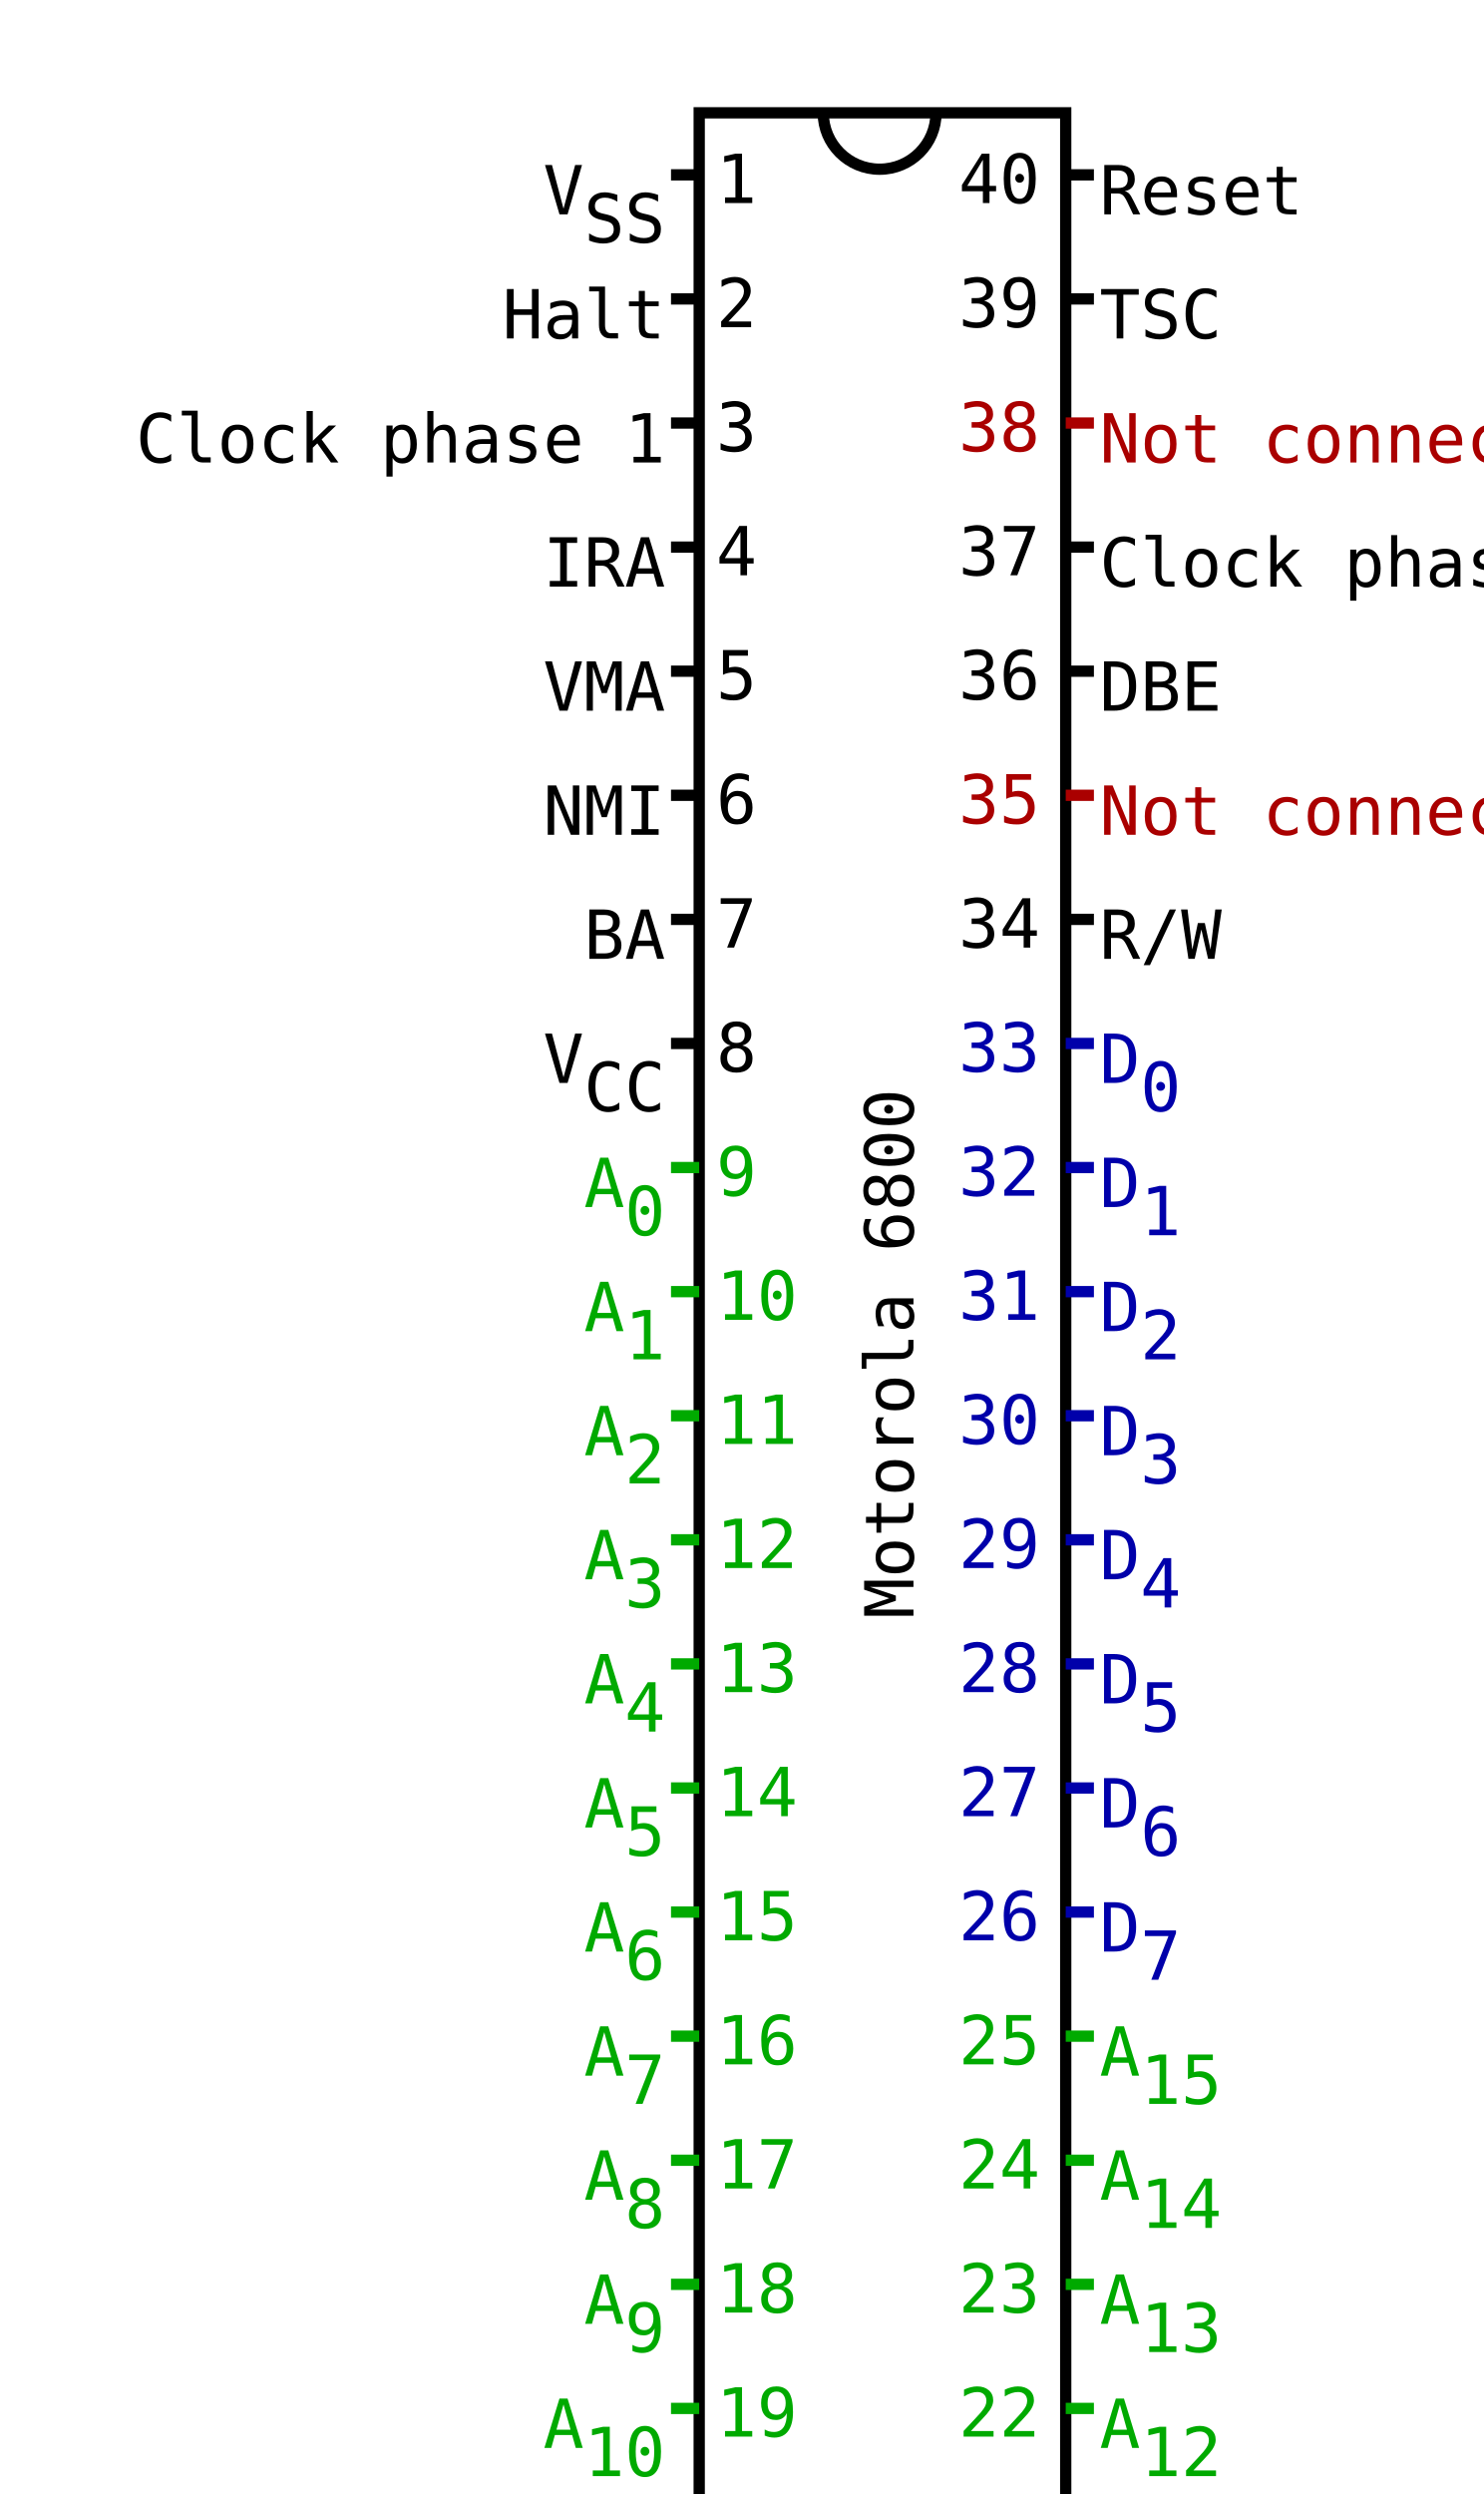
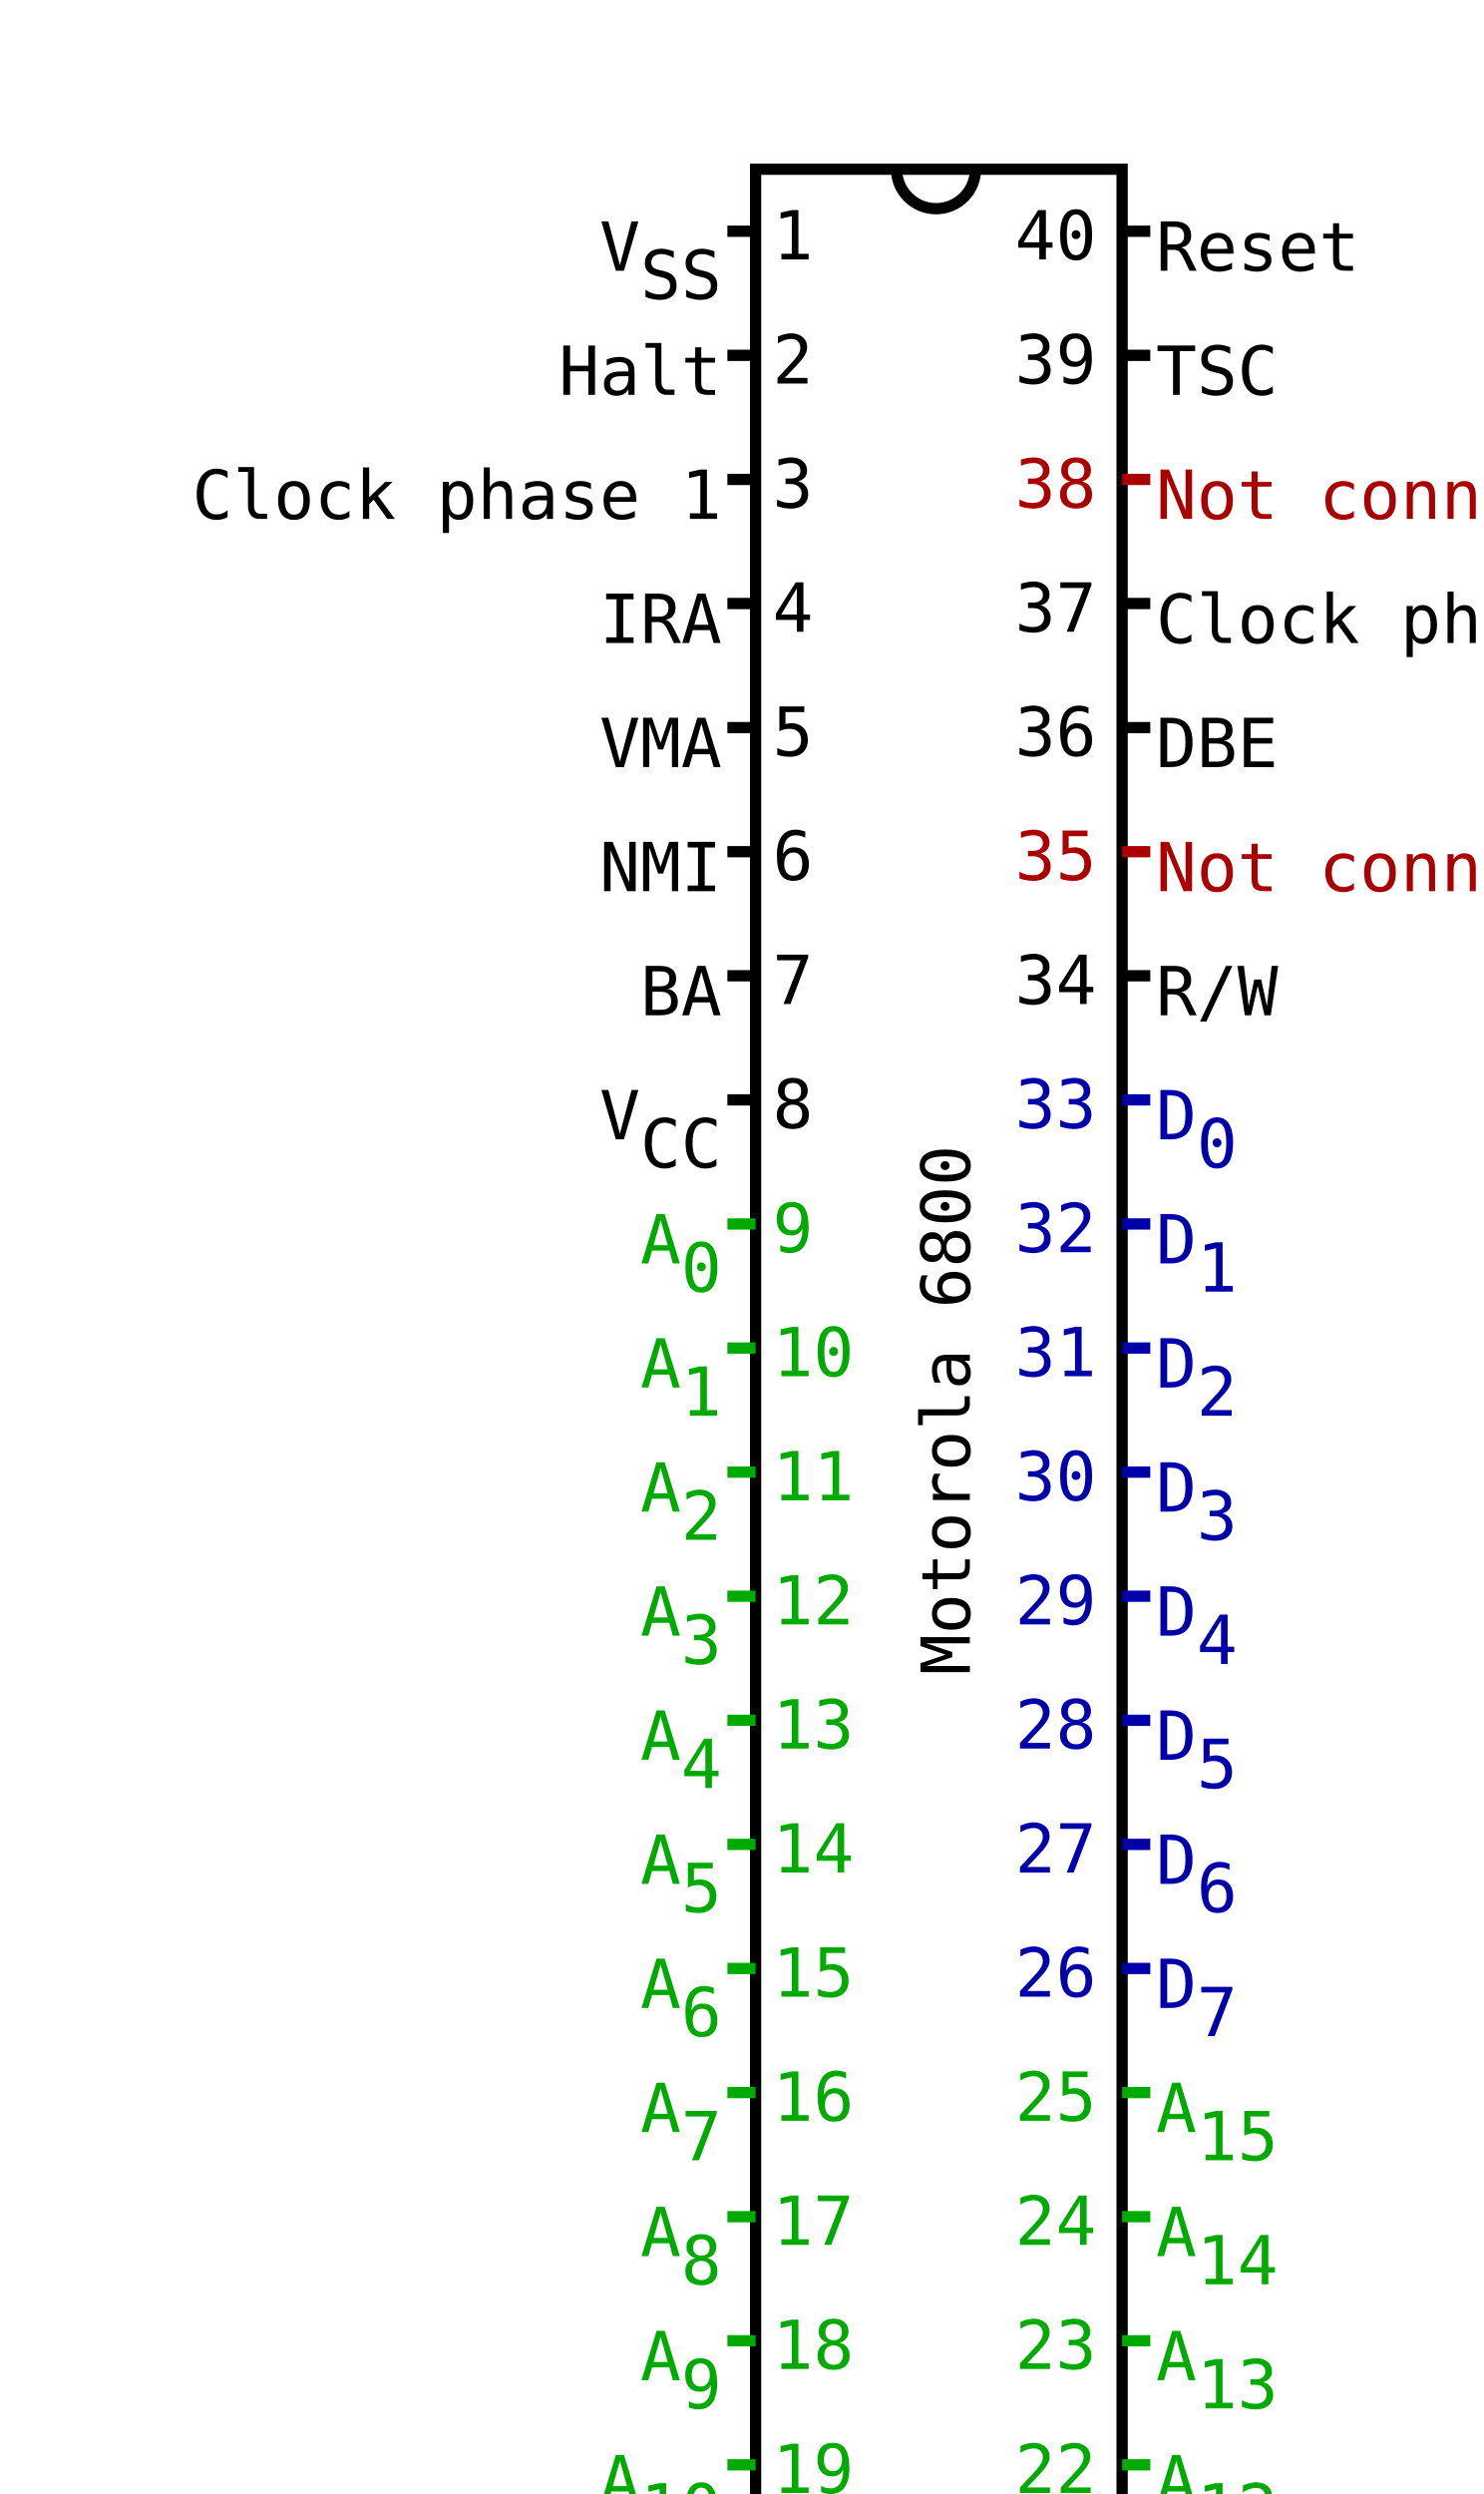
<svg xmlns="http://www.w3.org/2000/svg" version="1.1">
-   <rect x="124" y="20" width="65" height="440" fill="none" stroke-width="2" stroke="black" />
-   <text x="156" y="240" transform="rotate(-90 156 240)" alignment-baseline="central" text-anchor="middle" font-family="monospace">
-     <tspan x="156" dy="0.5em">Motorola 6800</tspan>
+   <rect x="134" y="30" width="65" height="440" fill="none" stroke-width="2" stroke="black" />
+   <text x="166" y="250" transform="rotate(-90 166 250)" alignment-baseline="central" text-anchor="middle" font-family="monospace">
+     <tspan x="166" dy="0.5em">Motorola 6800</tspan>
  </text>
-   <path d="M146 20   A 10 10 0 0 0 166 20" stroke="black" fill="black" fill-opacity="0" stroke-width="2" />
-   <line x1="189" y1="31" x2="194" y2="31" stroke="black" stroke-width="2" />
-   <text x="170" y="36" font-family="monospace" fill="black">40</text>
-   <text x="195" y="38" transform="rotate(0 195 38)" font-family="monospace" fill="black">Reset</text>
-   <line x1="189" y1="53" x2="194" y2="53" stroke="black" stroke-width="2" />
-   <text x="170" y="58" font-family="monospace" fill="black">39</text>
-   <text x="195" y="60" transform="rotate(0 195 60)" font-family="monospace" fill="black">TSC</text>
-   <line x1="189" y1="75" x2="194" y2="75" stroke="#A00" stroke-width="2" />
-   <text x="170" y="80" font-family="monospace" fill="#A00">38</text>
-   <text x="195" y="82" transform="rotate(0 195 82)" font-family="monospace" fill="#A00">Not connected</text>
-   <line x1="189" y1="97" x2="194" y2="97" stroke="black" stroke-width="2" />
-   <text x="170" y="102" font-family="monospace" fill="black">37</text>
-   <text x="195" y="104" transform="rotate(0 195 104)" font-family="monospace" fill="black">Clock phase 2</text>
-   <line x1="189" y1="119" x2="194" y2="119" stroke="black" stroke-width="2" />
-   <text x="170" y="124" font-family="monospace" fill="black">36</text>
-   <text x="195" y="126" transform="rotate(0 195 126)" font-family="monospace" fill="black">DBE</text>
-   <line x1="189" y1="141" x2="194" y2="141" stroke="#A00" stroke-width="2" />
-   <text x="170" y="146" font-family="monospace" fill="#A00">35</text>
-   <text x="195" y="148" transform="rotate(0 195 148)" font-family="monospace" fill="#A00">Not connected</text>
-   <line x1="189" y1="163" x2="194" y2="163" stroke="black" stroke-width="2" />
-   <text x="170" y="168" font-family="monospace" fill="black">34</text>
-   <text x="195" y="170" transform="rotate(0 195 170)" font-family="monospace" fill="black">R/W</text>
-   <line x1="189" y1="185" x2="194" y2="185" stroke="#00A" stroke-width="2" />
-   <text x="170" y="190" font-family="monospace" fill="#00A">33</text>
-   <text x="195" y="192" transform="rotate(0 195 192)" font-family="monospace" fill="#00A">D<tspan dy="5">0</tspan>
+   <path d="M159 30   A 7 7 0 0 0 173 30" stroke="black" fill="black" fill-opacity="0" stroke-width="2" />
+   <text x="180" y="46" font-family="monospace" fill="black">40</text>
+   <line x1="199" y1="41" x2="204" y2="41" stroke="black" stroke-width="2" />
+   <text x="205" y="48" transform="rotate(0 205 48)" font-family="monospace" fill="black">Reset</text>
+   <text x="180" y="68" font-family="monospace" fill="black">39</text>
+   <line x1="199" y1="63" x2="204" y2="63" stroke="black" stroke-width="2" />
+   <text x="205" y="70" transform="rotate(0 205 70)" font-family="monospace" fill="black">TSC</text>
+   <text x="180" y="90" font-family="monospace" fill="#A00">38</text>
+   <line x1="199" y1="85" x2="204" y2="85" stroke="#A00" stroke-width="2" />
+   <text x="205" y="92" transform="rotate(0 205 92)" font-family="monospace" fill="#A00">Not connected</text>
+   <text x="180" y="112" font-family="monospace" fill="black">37</text>
+   <line x1="199" y1="107" x2="204" y2="107" stroke="black" stroke-width="2" />
+   <text x="205" y="114" transform="rotate(0 205 114)" font-family="monospace" fill="black">Clock phase 2</text>
+   <text x="180" y="134" font-family="monospace" fill="black">36</text>
+   <line x1="199" y1="129" x2="204" y2="129" stroke="black" stroke-width="2" />
+   <text x="205" y="136" transform="rotate(0 205 136)" font-family="monospace" fill="black">DBE</text>
+   <text x="180" y="156" font-family="monospace" fill="#A00">35</text>
+   <line x1="199" y1="151" x2="204" y2="151" stroke="#A00" stroke-width="2" />
+   <text x="205" y="158" transform="rotate(0 205 158)" font-family="monospace" fill="#A00">Not connected</text>
+   <text x="180" y="178" font-family="monospace" fill="black">34</text>
+   <line x1="199" y1="173" x2="204" y2="173" stroke="black" stroke-width="2" />
+   <text x="205" y="180" transform="rotate(0 205 180)" font-family="monospace" fill="black">R/W</text>
+   <text x="180" y="200" font-family="monospace" fill="#00A">33</text>
+   <line x1="199" y1="195" x2="204" y2="195" stroke="#00A" stroke-width="2" />
+   <text x="205" y="202" transform="rotate(0 205 202)" font-family="monospace" fill="#00A">D<tspan dy="5">0</tspan>
  </text>
-   <line x1="189" y1="207" x2="194" y2="207" stroke="#00A" stroke-width="2" />
-   <text x="170" y="212" font-family="monospace" fill="#00A">32</text>
-   <text x="195" y="214" transform="rotate(0 195 214)" font-family="monospace" fill="#00A">D<tspan dy="5">1</tspan>
+   <text x="180" y="222" font-family="monospace" fill="#00A">32</text>
+   <line x1="199" y1="217" x2="204" y2="217" stroke="#00A" stroke-width="2" />
+   <text x="205" y="224" transform="rotate(0 205 224)" font-family="monospace" fill="#00A">D<tspan dy="5">1</tspan>
  </text>
-   <line x1="189" y1="229" x2="194" y2="229" stroke="#00A" stroke-width="2" />
-   <text x="170" y="234" font-family="monospace" fill="#00A">31</text>
-   <text x="195" y="236" transform="rotate(0 195 236)" font-family="monospace" fill="#00A">D<tspan dy="5">2</tspan>
+   <text x="180" y="244" font-family="monospace" fill="#00A">31</text>
+   <line x1="199" y1="239" x2="204" y2="239" stroke="#00A" stroke-width="2" />
+   <text x="205" y="246" transform="rotate(0 205 246)" font-family="monospace" fill="#00A">D<tspan dy="5">2</tspan>
  </text>
-   <line x1="189" y1="251" x2="194" y2="251" stroke="#00A" stroke-width="2" />
-   <text x="170" y="256" font-family="monospace" fill="#00A">30</text>
-   <text x="195" y="258" transform="rotate(0 195 258)" font-family="monospace" fill="#00A">D<tspan dy="5">3</tspan>
+   <text x="180" y="266" font-family="monospace" fill="#00A">30</text>
+   <line x1="199" y1="261" x2="204" y2="261" stroke="#00A" stroke-width="2" />
+   <text x="205" y="268" transform="rotate(0 205 268)" font-family="monospace" fill="#00A">D<tspan dy="5">3</tspan>
  </text>
-   <line x1="189" y1="273" x2="194" y2="273" stroke="#00A" stroke-width="2" />
-   <text x="170" y="278" font-family="monospace" fill="#00A">29</text>
-   <text x="195" y="280" transform="rotate(0 195 280)" font-family="monospace" fill="#00A">D<tspan dy="5">4</tspan>
+   <text x="180" y="288" font-family="monospace" fill="#00A">29</text>
+   <line x1="199" y1="283" x2="204" y2="283" stroke="#00A" stroke-width="2" />
+   <text x="205" y="290" transform="rotate(0 205 290)" font-family="monospace" fill="#00A">D<tspan dy="5">4</tspan>
  </text>
-   <line x1="189" y1="295" x2="194" y2="295" stroke="#00A" stroke-width="2" />
-   <text x="170" y="300" font-family="monospace" fill="#00A">28</text>
-   <text x="195" y="302" transform="rotate(0 195 302)" font-family="monospace" fill="#00A">D<tspan dy="5">5</tspan>
+   <text x="180" y="310" font-family="monospace" fill="#00A">28</text>
+   <line x1="199" y1="305" x2="204" y2="305" stroke="#00A" stroke-width="2" />
+   <text x="205" y="312" transform="rotate(0 205 312)" font-family="monospace" fill="#00A">D<tspan dy="5">5</tspan>
  </text>
-   <line x1="189" y1="317" x2="194" y2="317" stroke="#00A" stroke-width="2" />
-   <text x="170" y="322" font-family="monospace" fill="#00A">27</text>
-   <text x="195" y="324" transform="rotate(0 195 324)" font-family="monospace" fill="#00A">D<tspan dy="5">6</tspan>
+   <text x="180" y="332" font-family="monospace" fill="#00A">27</text>
+   <line x1="199" y1="327" x2="204" y2="327" stroke="#00A" stroke-width="2" />
+   <text x="205" y="334" transform="rotate(0 205 334)" font-family="monospace" fill="#00A">D<tspan dy="5">6</tspan>
  </text>
-   <line x1="189" y1="339" x2="194" y2="339" stroke="#00A" stroke-width="2" />
-   <text x="170" y="344" font-family="monospace" fill="#00A">26</text>
-   <text x="195" y="346" transform="rotate(0 195 346)" font-family="monospace" fill="#00A">D<tspan dy="5">7</tspan>
+   <text x="180" y="354" font-family="monospace" fill="#00A">26</text>
+   <line x1="199" y1="349" x2="204" y2="349" stroke="#00A" stroke-width="2" />
+   <text x="205" y="356" transform="rotate(0 205 356)" font-family="monospace" fill="#00A">D<tspan dy="5">7</tspan>
  </text>
-   <line x1="189" y1="361" x2="194" y2="361" stroke="#0A0" stroke-width="2" />
-   <text x="170" y="366" font-family="monospace" fill="#0A0">25</text>
-   <text x="195" y="368" transform="rotate(0 195 368)" font-family="monospace" fill="#0A0">A<tspan dy="5">15</tspan>
+   <text x="180" y="376" font-family="monospace" fill="#0A0">25</text>
+   <line x1="199" y1="371" x2="204" y2="371" stroke="#0A0" stroke-width="2" />
+   <text x="205" y="378" transform="rotate(0 205 378)" font-family="monospace" fill="#0A0">A<tspan dy="5">15</tspan>
  </text>
-   <line x1="189" y1="383" x2="194" y2="383" stroke="#0A0" stroke-width="2" />
-   <text x="170" y="388" font-family="monospace" fill="#0A0">24</text>
-   <text x="195" y="390" transform="rotate(0 195 390)" font-family="monospace" fill="#0A0">A<tspan dy="5">14</tspan>
+   <text x="180" y="398" font-family="monospace" fill="#0A0">24</text>
+   <line x1="199" y1="393" x2="204" y2="393" stroke="#0A0" stroke-width="2" />
+   <text x="205" y="400" transform="rotate(0 205 400)" font-family="monospace" fill="#0A0">A<tspan dy="5">14</tspan>
  </text>
-   <line x1="189" y1="405" x2="194" y2="405" stroke="#0A0" stroke-width="2" />
-   <text x="170" y="410" font-family="monospace" fill="#0A0">23</text>
-   <text x="195" y="412" transform="rotate(0 195 412)" font-family="monospace" fill="#0A0">A<tspan dy="5">13</tspan>
+   <text x="180" y="420" font-family="monospace" fill="#0A0">23</text>
+   <line x1="199" y1="415" x2="204" y2="415" stroke="#0A0" stroke-width="2" />
+   <text x="205" y="422" transform="rotate(0 205 422)" font-family="monospace" fill="#0A0">A<tspan dy="5">13</tspan>
  </text>
-   <line x1="189" y1="427" x2="194" y2="427" stroke="#0A0" stroke-width="2" />
-   <text x="170" y="432" font-family="monospace" fill="#0A0">22</text>
-   <text x="195" y="434" transform="rotate(0 195 434)" font-family="monospace" fill="#0A0">A<tspan dy="5">12</tspan>
+   <text x="180" y="442" font-family="monospace" fill="#0A0">22</text>
+   <line x1="199" y1="437" x2="204" y2="437" stroke="#0A0" stroke-width="2" />
+   <text x="205" y="444" transform="rotate(0 205 444)" font-family="monospace" fill="#0A0">A<tspan dy="5">12</tspan>
  </text>
-   <line x1="189" y1="449" x2="194" y2="449" stroke="#0A0" stroke-width="2" />
-   <text x="170" y="454" font-family="monospace" fill="#0A0">21</text>
-   <text x="195" y="456" transform="rotate(0 195 456)" font-family="monospace" fill="#0A0">V<tspan dy="5">SS</tspan>
+   <text x="180" y="464" font-family="monospace" fill="#0A0">21</text>
+   <line x1="199" y1="459" x2="204" y2="459" stroke="#0A0" stroke-width="2" />
+   <text x="205" y="466" transform="rotate(0 205 466)" font-family="monospace" fill="#0A0">V<tspan dy="5">SS</tspan>
  </text>
-   <line x1="124" y1="31" x2="119" y2="31" stroke="black" stroke-width="2" />
-   <text x="127" y="36" font-family="monospace" fill="black">1</text>
-   <text x="118" y="38" transform="rotate(0 118 38)" font-family="monospace" fill="black" text-anchor="end">V<tspan dy="5">SS</tspan>
+   <text x="137" y="46" font-family="monospace" fill="black">1</text>
+   <line x1="134" y1="41" x2="129" y2="41" stroke="black" stroke-width="2" />
+   <text x="128" y="48" transform="rotate(0 128 48)" font-family="monospace" fill="black" text-anchor="end">V<tspan dy="5">SS</tspan>
  </text>
-   <line x1="124" y1="53" x2="119" y2="53" stroke="black" stroke-width="2" />
-   <text x="127" y="58" font-family="monospace" fill="black">2</text>
-   <text x="118" y="60" transform="rotate(0 118 60)" font-family="monospace" fill="black" text-anchor="end">Halt</text>
-   <line x1="124" y1="75" x2="119" y2="75" stroke="black" stroke-width="2" />
-   <text x="127" y="80" font-family="monospace" fill="black">3</text>
-   <text x="118" y="82" transform="rotate(0 118 82)" font-family="monospace" fill="black" text-anchor="end">Clock phase 1</text>
-   <line x1="124" y1="97" x2="119" y2="97" stroke="black" stroke-width="2" />
-   <text x="127" y="102" font-family="monospace" fill="black">4</text>
-   <text x="118" y="104" transform="rotate(0 118 104)" font-family="monospace" fill="black" text-anchor="end">IRA</text>
-   <line x1="124" y1="119" x2="119" y2="119" stroke="black" stroke-width="2" />
-   <text x="127" y="124" font-family="monospace" fill="black">5</text>
-   <text x="118" y="126" transform="rotate(0 118 126)" font-family="monospace" fill="black" text-anchor="end">VMA</text>
-   <line x1="124" y1="141" x2="119" y2="141" stroke="black" stroke-width="2" />
-   <text x="127" y="146" font-family="monospace" fill="black">6</text>
-   <text x="118" y="148" transform="rotate(0 118 148)" font-family="monospace" fill="black" text-anchor="end">NMI</text>
-   <line x1="124" y1="163" x2="119" y2="163" stroke="black" stroke-width="2" />
-   <text x="127" y="168" font-family="monospace" fill="black">7</text>
-   <text x="118" y="170" transform="rotate(0 118 170)" font-family="monospace" fill="black" text-anchor="end">BA</text>
-   <line x1="124" y1="185" x2="119" y2="185" stroke="black" stroke-width="2" />
-   <text x="127" y="190" font-family="monospace" fill="black">8</text>
-   <text x="118" y="192" transform="rotate(0 118 192)" font-family="monospace" fill="black" text-anchor="end">V<tspan dy="5">CC</tspan>
+   <text x="137" y="68" font-family="monospace" fill="black">2</text>
+   <line x1="134" y1="63" x2="129" y2="63" stroke="black" stroke-width="2" />
+   <text x="128" y="70" transform="rotate(0 128 70)" font-family="monospace" fill="black" text-anchor="end">Halt</text>
+   <text x="137" y="90" font-family="monospace" fill="black">3</text>
+   <line x1="134" y1="85" x2="129" y2="85" stroke="black" stroke-width="2" />
+   <text x="128" y="92" transform="rotate(0 128 92)" font-family="monospace" fill="black" text-anchor="end">Clock phase 1</text>
+   <text x="137" y="112" font-family="monospace" fill="black">4</text>
+   <line x1="134" y1="107" x2="129" y2="107" stroke="black" stroke-width="2" />
+   <text x="128" y="114" transform="rotate(0 128 114)" font-family="monospace" fill="black" text-anchor="end">IRA</text>
+   <text x="137" y="134" font-family="monospace" fill="black">5</text>
+   <line x1="134" y1="129" x2="129" y2="129" stroke="black" stroke-width="2" />
+   <text x="128" y="136" transform="rotate(0 128 136)" font-family="monospace" fill="black" text-anchor="end">VMA</text>
+   <text x="137" y="156" font-family="monospace" fill="black">6</text>
+   <line x1="134" y1="151" x2="129" y2="151" stroke="black" stroke-width="2" />
+   <text x="128" y="158" transform="rotate(0 128 158)" font-family="monospace" fill="black" text-anchor="end">NMI</text>
+   <text x="137" y="178" font-family="monospace" fill="black">7</text>
+   <line x1="134" y1="173" x2="129" y2="173" stroke="black" stroke-width="2" />
+   <text x="128" y="180" transform="rotate(0 128 180)" font-family="monospace" fill="black" text-anchor="end">BA</text>
+   <text x="137" y="200" font-family="monospace" fill="black">8</text>
+   <line x1="134" y1="195" x2="129" y2="195" stroke="black" stroke-width="2" />
+   <text x="128" y="202" transform="rotate(0 128 202)" font-family="monospace" fill="black" text-anchor="end">V<tspan dy="5">CC</tspan>
  </text>
-   <line x1="124" y1="207" x2="119" y2="207" stroke="#0A0" stroke-width="2" />
-   <text x="127" y="212" font-family="monospace" fill="#0A0">9</text>
-   <text x="118" y="214" transform="rotate(0 118 214)" font-family="monospace" fill="#0A0" text-anchor="end">A<tspan dy="5">0</tspan>
+   <text x="137" y="222" font-family="monospace" fill="#0A0">9</text>
+   <line x1="134" y1="217" x2="129" y2="217" stroke="#0A0" stroke-width="2" />
+   <text x="128" y="224" transform="rotate(0 128 224)" font-family="monospace" fill="#0A0" text-anchor="end">A<tspan dy="5">0</tspan>
  </text>
-   <line x1="124" y1="229" x2="119" y2="229" stroke="#0A0" stroke-width="2" />
-   <text x="127" y="234" font-family="monospace" fill="#0A0">10</text>
-   <text x="118" y="236" transform="rotate(0 118 236)" font-family="monospace" fill="#0A0" text-anchor="end">A<tspan dy="5">1</tspan>
+   <text x="137" y="244" font-family="monospace" fill="#0A0">10</text>
+   <line x1="134" y1="239" x2="129" y2="239" stroke="#0A0" stroke-width="2" />
+   <text x="128" y="246" transform="rotate(0 128 246)" font-family="monospace" fill="#0A0" text-anchor="end">A<tspan dy="5">1</tspan>
  </text>
-   <line x1="124" y1="251" x2="119" y2="251" stroke="#0A0" stroke-width="2" />
-   <text x="127" y="256" font-family="monospace" fill="#0A0">11</text>
-   <text x="118" y="258" transform="rotate(0 118 258)" font-family="monospace" fill="#0A0" text-anchor="end">A<tspan dy="5">2</tspan>
+   <text x="137" y="266" font-family="monospace" fill="#0A0">11</text>
+   <line x1="134" y1="261" x2="129" y2="261" stroke="#0A0" stroke-width="2" />
+   <text x="128" y="268" transform="rotate(0 128 268)" font-family="monospace" fill="#0A0" text-anchor="end">A<tspan dy="5">2</tspan>
  </text>
-   <line x1="124" y1="273" x2="119" y2="273" stroke="#0A0" stroke-width="2" />
-   <text x="127" y="278" font-family="monospace" fill="#0A0">12</text>
-   <text x="118" y="280" transform="rotate(0 118 280)" font-family="monospace" fill="#0A0" text-anchor="end">A<tspan dy="5">3</tspan>
+   <text x="137" y="288" font-family="monospace" fill="#0A0">12</text>
+   <line x1="134" y1="283" x2="129" y2="283" stroke="#0A0" stroke-width="2" />
+   <text x="128" y="290" transform="rotate(0 128 290)" font-family="monospace" fill="#0A0" text-anchor="end">A<tspan dy="5">3</tspan>
  </text>
-   <line x1="124" y1="295" x2="119" y2="295" stroke="#0A0" stroke-width="2" />
-   <text x="127" y="300" font-family="monospace" fill="#0A0">13</text>
-   <text x="118" y="302" transform="rotate(0 118 302)" font-family="monospace" fill="#0A0" text-anchor="end">A<tspan dy="5">4</tspan>
+   <text x="137" y="310" font-family="monospace" fill="#0A0">13</text>
+   <line x1="134" y1="305" x2="129" y2="305" stroke="#0A0" stroke-width="2" />
+   <text x="128" y="312" transform="rotate(0 128 312)" font-family="monospace" fill="#0A0" text-anchor="end">A<tspan dy="5">4</tspan>
  </text>
-   <line x1="124" y1="317" x2="119" y2="317" stroke="#0A0" stroke-width="2" />
-   <text x="127" y="322" font-family="monospace" fill="#0A0">14</text>
-   <text x="118" y="324" transform="rotate(0 118 324)" font-family="monospace" fill="#0A0" text-anchor="end">A<tspan dy="5">5</tspan>
+   <text x="137" y="332" font-family="monospace" fill="#0A0">14</text>
+   <line x1="134" y1="327" x2="129" y2="327" stroke="#0A0" stroke-width="2" />
+   <text x="128" y="334" transform="rotate(0 128 334)" font-family="monospace" fill="#0A0" text-anchor="end">A<tspan dy="5">5</tspan>
  </text>
-   <line x1="124" y1="339" x2="119" y2="339" stroke="#0A0" stroke-width="2" />
-   <text x="127" y="344" font-family="monospace" fill="#0A0">15</text>
-   <text x="118" y="346" transform="rotate(0 118 346)" font-family="monospace" fill="#0A0" text-anchor="end">A<tspan dy="5">6</tspan>
+   <text x="137" y="354" font-family="monospace" fill="#0A0">15</text>
+   <line x1="134" y1="349" x2="129" y2="349" stroke="#0A0" stroke-width="2" />
+   <text x="128" y="356" transform="rotate(0 128 356)" font-family="monospace" fill="#0A0" text-anchor="end">A<tspan dy="5">6</tspan>
  </text>
-   <line x1="124" y1="361" x2="119" y2="361" stroke="#0A0" stroke-width="2" />
-   <text x="127" y="366" font-family="monospace" fill="#0A0">16</text>
-   <text x="118" y="368" transform="rotate(0 118 368)" font-family="monospace" fill="#0A0" text-anchor="end">A<tspan dy="5">7</tspan>
+   <text x="137" y="376" font-family="monospace" fill="#0A0">16</text>
+   <line x1="134" y1="371" x2="129" y2="371" stroke="#0A0" stroke-width="2" />
+   <text x="128" y="378" transform="rotate(0 128 378)" font-family="monospace" fill="#0A0" text-anchor="end">A<tspan dy="5">7</tspan>
  </text>
-   <line x1="124" y1="383" x2="119" y2="383" stroke="#0A0" stroke-width="2" />
-   <text x="127" y="388" font-family="monospace" fill="#0A0">17</text>
-   <text x="118" y="390" transform="rotate(0 118 390)" font-family="monospace" fill="#0A0" text-anchor="end">A<tspan dy="5">8</tspan>
+   <text x="137" y="398" font-family="monospace" fill="#0A0">17</text>
+   <line x1="134" y1="393" x2="129" y2="393" stroke="#0A0" stroke-width="2" />
+   <text x="128" y="400" transform="rotate(0 128 400)" font-family="monospace" fill="#0A0" text-anchor="end">A<tspan dy="5">8</tspan>
  </text>
-   <line x1="124" y1="405" x2="119" y2="405" stroke="#0A0" stroke-width="2" />
-   <text x="127" y="410" font-family="monospace" fill="#0A0">18</text>
-   <text x="118" y="412" transform="rotate(0 118 412)" font-family="monospace" fill="#0A0" text-anchor="end">A<tspan dy="5">9</tspan>
+   <text x="137" y="420" font-family="monospace" fill="#0A0">18</text>
+   <line x1="134" y1="415" x2="129" y2="415" stroke="#0A0" stroke-width="2" />
+   <text x="128" y="422" transform="rotate(0 128 422)" font-family="monospace" fill="#0A0" text-anchor="end">A<tspan dy="5">9</tspan>
  </text>
-   <line x1="124" y1="427" x2="119" y2="427" stroke="#0A0" stroke-width="2" />
-   <text x="127" y="432" font-family="monospace" fill="#0A0">19</text>
-   <text x="118" y="434" transform="rotate(0 118 434)" font-family="monospace" fill="#0A0" text-anchor="end">A<tspan dy="5">10</tspan>
+   <text x="137" y="442" font-family="monospace" fill="#0A0">19</text>
+   <line x1="134" y1="437" x2="129" y2="437" stroke="#0A0" stroke-width="2" />
+   <text x="128" y="444" transform="rotate(0 128 444)" font-family="monospace" fill="#0A0" text-anchor="end">A<tspan dy="5">10</tspan>
  </text>
-   <line x1="124" y1="449" x2="119" y2="449" stroke="#0A0" stroke-width="2" />
-   <text x="127" y="454" font-family="monospace" fill="#0A0">20</text>
-   <text x="118" y="456" transform="rotate(0 118 456)" font-family="monospace" fill="#0A0" text-anchor="end">A<tspan dy="5">11</tspan>
+   <text x="137" y="464" font-family="monospace" fill="#0A0">20</text>
+   <line x1="134" y1="459" x2="129" y2="459" stroke="#0A0" stroke-width="2" />
+   <text x="128" y="466" transform="rotate(0 128 466)" font-family="monospace" fill="#0A0" text-anchor="end">A<tspan dy="5">11</tspan>
  </text>
</svg>
